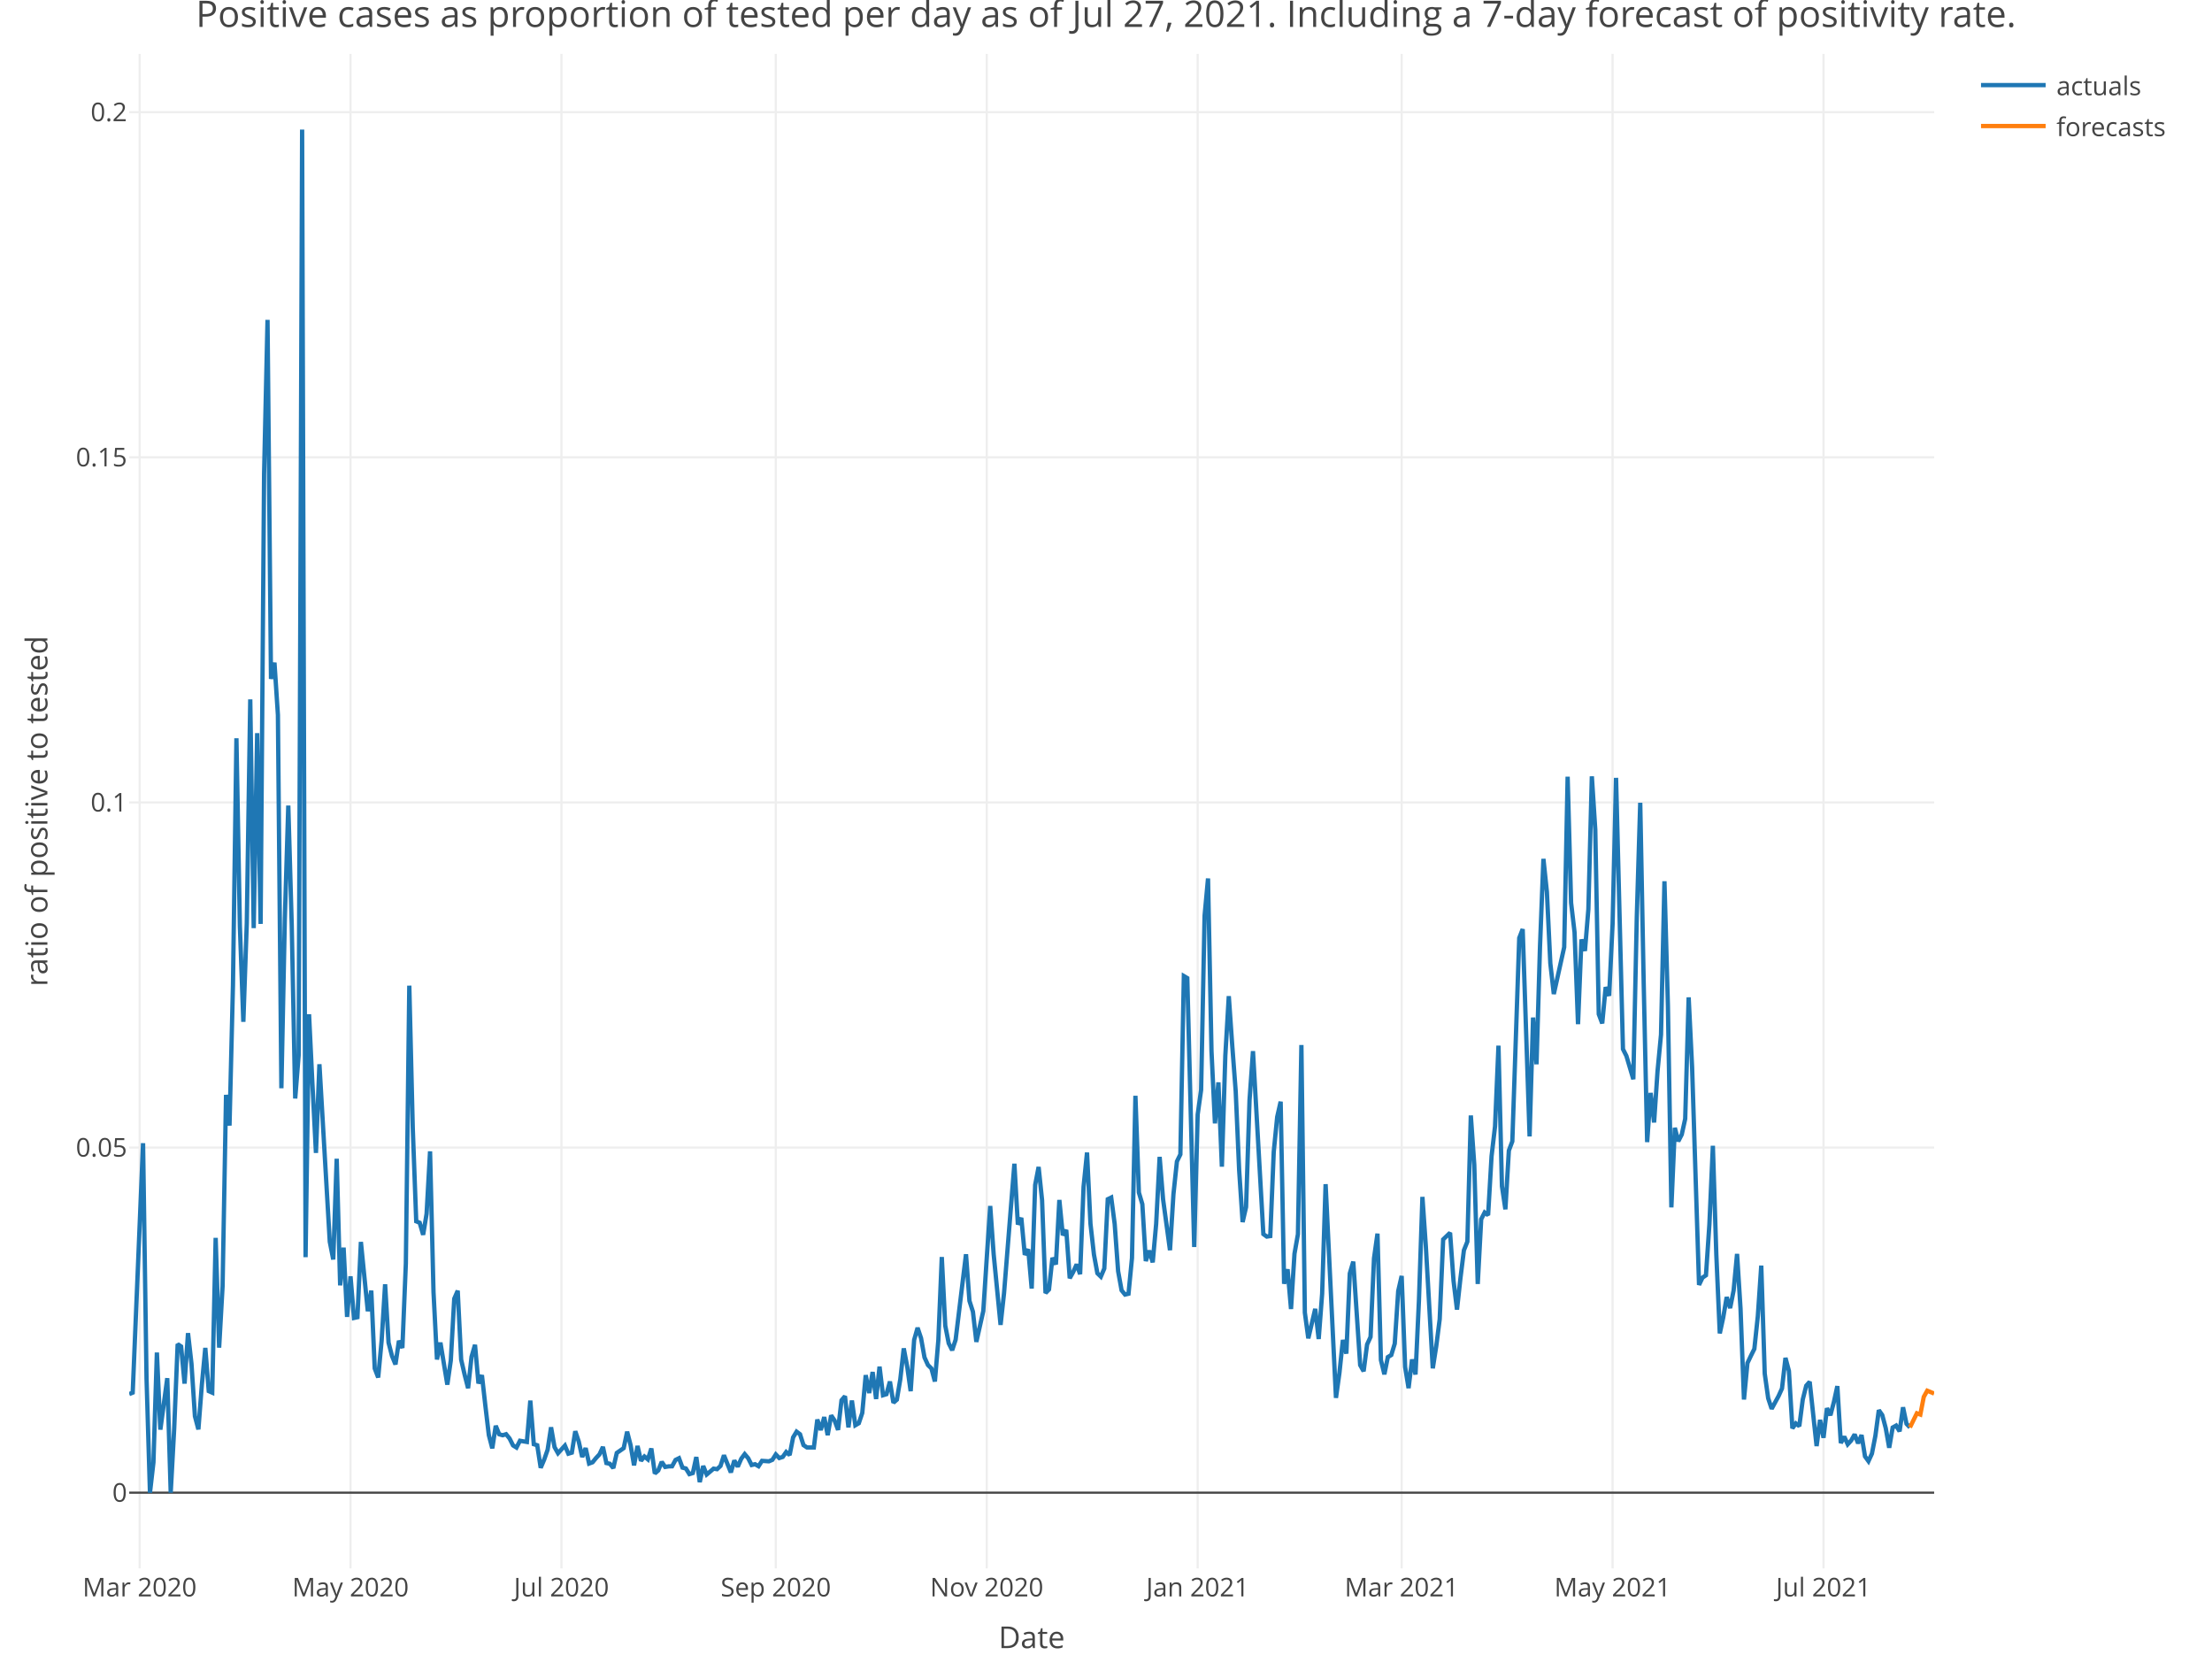
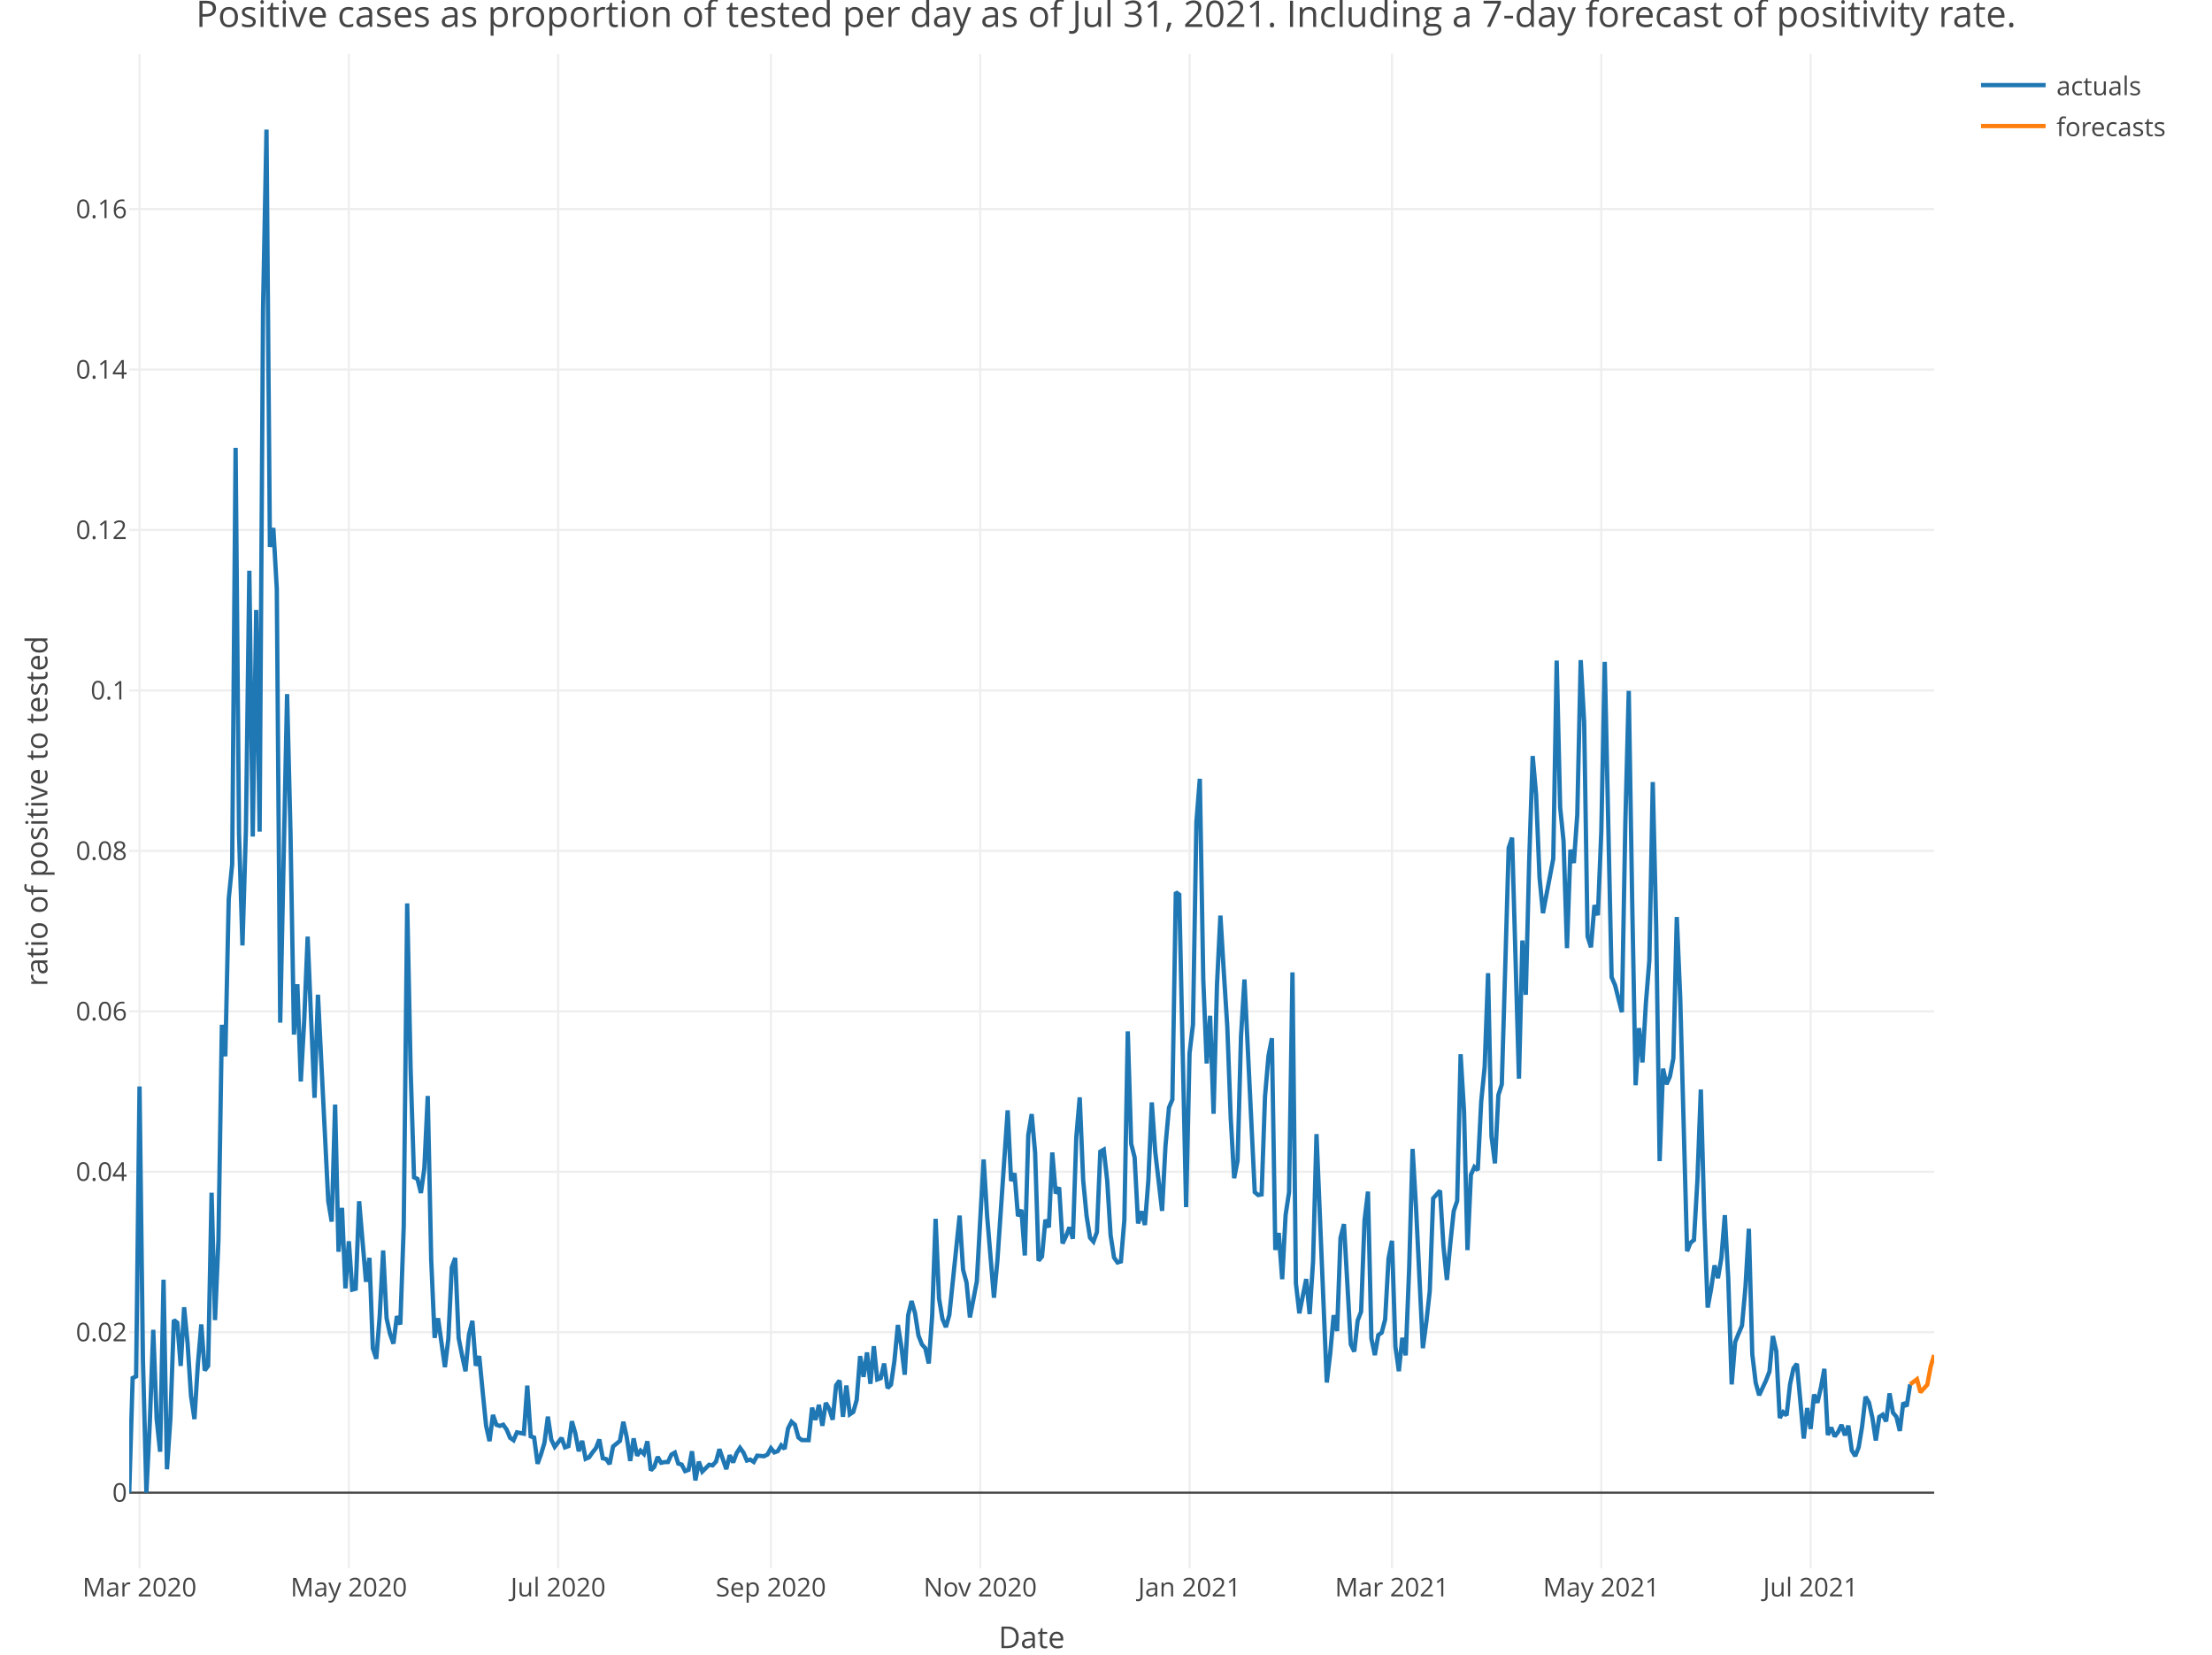
<svg xmlns="http://www.w3.org/2000/svg" class="main-svg" width="1027" height="768" style="" viewBox="0 0 1027 768">
  <rect x="0" y="0" width="1027" height="768" style="fill: rgb(255, 255, 255); fill-opacity: 1;" />
-   <defs id="defs-e624af">
+   <defs id="defs-3a2f06">
    <g class="clips">
-       <clipPath id="clipe624afxyplot" class="plotclip">
+       <clipPath id="clip3a2f06xyplot" class="plotclip">
        <rect width="838" height="703" />
      </clipPath>
-       <clipPath class="axesclip" id="clipe624afx">
+       <clipPath class="axesclip" id="clip3a2f06x">
        <rect x="60" y="0" width="838" height="768" />
      </clipPath>
-       <clipPath class="axesclip" id="clipe624afy">
+       <clipPath class="axesclip" id="clip3a2f06y">
        <rect x="0" y="25" width="1027" height="703" />
      </clipPath>
-       <clipPath class="axesclip" id="clipe624afxy">
+       <clipPath class="axesclip" id="clip3a2f06xy">
        <rect x="60" y="25" width="838" height="703" />
      </clipPath>
    </g>
    <g class="gradients" />
  </defs>
  <g class="bglayer" />
  <g class="layer-below">
    <g class="imagelayer" />
    <g class="shapelayer" />
  </g>
  <g class="cartesianlayer">
    <g class="subplot xy">
      <g class="layer-subplot">
        <g class="shapelayer" />
        <g class="imagelayer" />
      </g>
      <g class="gridlayer">
        <g class="x">
-           <path class="xgrid crisp" transform="translate(64.82,0)" d="M0,25v703" style="stroke: rgb(238, 238, 238); stroke-opacity: 1; stroke-width: 1px;" />
-           <path class="xgrid crisp" transform="translate(162.74,0)" d="M0,25v703" style="stroke: rgb(238, 238, 238); stroke-opacity: 1; stroke-width: 1px;" />
-           <path class="xgrid crisp" transform="translate(260.67,0)" d="M0,25v703" style="stroke: rgb(238, 238, 238); stroke-opacity: 1; stroke-width: 1px;" />
-           <path class="xgrid crisp" transform="translate(360.2,0)" d="M0,25v703" style="stroke: rgb(238, 238, 238); stroke-opacity: 1; stroke-width: 1px;" />
-           <path class="xgrid crisp" transform="translate(458.13,0)" d="M0,25v703" style="stroke: rgb(238, 238, 238); stroke-opacity: 1; stroke-width: 1px;" />
-           <path class="xgrid crisp" transform="translate(556.06,0)" d="M0,25v703" style="stroke: rgb(238, 238, 238); stroke-opacity: 1; stroke-width: 1px;" />
-           <path class="xgrid crisp" transform="translate(650.77,0)" d="M0,25v703" style="stroke: rgb(238, 238, 238); stroke-opacity: 1; stroke-width: 1px;" />
-           <path class="xgrid crisp" transform="translate(748.7,0)" d="M0,25v703" style="stroke: rgb(238, 238, 238); stroke-opacity: 1; stroke-width: 1px;" />
-           <path class="xgrid crisp" transform="translate(846.63,0)" d="M0,25v703" style="stroke: rgb(238, 238, 238); stroke-opacity: 1; stroke-width: 1px;" />
+           <path class="xgrid crisp" transform="translate(64.78,0)" d="M0,25v703" style="stroke: rgb(238, 238, 238); stroke-opacity: 1; stroke-width: 1px;" />
+           <path class="xgrid crisp" transform="translate(161.96,0)" d="M0,25v703" style="stroke: rgb(238, 238, 238); stroke-opacity: 1; stroke-width: 1px;" />
+           <path class="xgrid crisp" transform="translate(259.14,0)" d="M0,25v703" style="stroke: rgb(238, 238, 238); stroke-opacity: 1; stroke-width: 1px;" />
+           <path class="xgrid crisp" transform="translate(357.92,0)" d="M0,25v703" style="stroke: rgb(238, 238, 238); stroke-opacity: 1; stroke-width: 1px;" />
+           <path class="xgrid crisp" transform="translate(455.1,0)" d="M0,25v703" style="stroke: rgb(238, 238, 238); stroke-opacity: 1; stroke-width: 1px;" />
+           <path class="xgrid crisp" transform="translate(552.29,0)" d="M0,25v703" style="stroke: rgb(238, 238, 238); stroke-opacity: 1; stroke-width: 1px;" />
+           <path class="xgrid crisp" transform="translate(646.28,0)" d="M0,25v703" style="stroke: rgb(238, 238, 238); stroke-opacity: 1; stroke-width: 1px;" />
+           <path class="xgrid crisp" transform="translate(743.46,0)" d="M0,25v703" style="stroke: rgb(238, 238, 238); stroke-opacity: 1; stroke-width: 1px;" />
+           <path class="xgrid crisp" transform="translate(840.65,0)" d="M0,25v703" style="stroke: rgb(238, 238, 238); stroke-opacity: 1; stroke-width: 1px;" />
        </g>
        <g class="y">
-           <path class="ygrid crisp" transform="translate(0,532.65)" d="M60,0h838" style="stroke: rgb(238, 238, 238); stroke-opacity: 1; stroke-width: 1px;" />
-           <path class="ygrid crisp" transform="translate(0,372.46)" d="M60,0h838" style="stroke: rgb(238, 238, 238); stroke-opacity: 1; stroke-width: 1px;" />
-           <path class="ygrid crisp" transform="translate(0,212.26)" d="M60,0h838" style="stroke: rgb(238, 238, 238); stroke-opacity: 1; stroke-width: 1px;" />
-           <path class="ygrid crisp" transform="translate(0,52.06)" d="M60,0h838" style="stroke: rgb(238, 238, 238); stroke-opacity: 1; stroke-width: 1px;" />
+           <path class="ygrid crisp" transform="translate(0,618.38)" d="M60,0h838" style="stroke: rgb(238, 238, 238); stroke-opacity: 1; stroke-width: 1px;" />
+           <path class="ygrid crisp" transform="translate(0,543.9)" d="M60,0h838" style="stroke: rgb(238, 238, 238); stroke-opacity: 1; stroke-width: 1px;" />
+           <path class="ygrid crisp" transform="translate(0,469.43)" d="M60,0h838" style="stroke: rgb(238, 238, 238); stroke-opacity: 1; stroke-width: 1px;" />
+           <path class="ygrid crisp" transform="translate(0,394.95)" d="M60,0h838" style="stroke: rgb(238, 238, 238); stroke-opacity: 1; stroke-width: 1px;" />
+           <path class="ygrid crisp" transform="translate(0,320.48)" d="M60,0h838" style="stroke: rgb(238, 238, 238); stroke-opacity: 1; stroke-width: 1px;" />
+           <path class="ygrid crisp" transform="translate(0,246)" d="M60,0h838" style="stroke: rgb(238, 238, 238); stroke-opacity: 1; stroke-width: 1px;" />
+           <path class="ygrid crisp" transform="translate(0,171.53)" d="M60,0h838" style="stroke: rgb(238, 238, 238); stroke-opacity: 1; stroke-width: 1px;" />
+           <path class="ygrid crisp" transform="translate(0,97.05)" d="M60,0h838" style="stroke: rgb(238, 238, 238); stroke-opacity: 1; stroke-width: 1px;" />
        </g>
      </g>
      <g class="zerolinelayer">
        <path class="yzl zl crisp" transform="translate(0,692.85)" d="M60,0h838" style="stroke: rgb(68, 68, 68); stroke-opacity: 1; stroke-width: 1px;" />
      </g>
      <path class="xlines-below" />
      <path class="ylines-below" />
      <g class="overlines-below" />
      <g class="xaxislayer-below" />
      <g class="yaxislayer-below" />
      <g class="overaxes-below" />
-       <g class="plot" transform="translate(60, 25)" clip-path="url('#clipe624afxyplot')">
+       <g class="plot" transform="translate(60, 25)" clip-path="url('#clip3a2f06xyplot')">
        <g class="scatterlayer mlayer">
-           <g class="trace scatter trace27945d" style="stroke-miterlimit: 2; opacity: 1;">
+           <g class="trace scatter traceb4bf58" style="stroke-miterlimit: 2; opacity: 1;">
            <g class="fills" />
            <g class="errorbars" />
            <g class="lines">
-               <path class="js-line" d="M0,622.08L1.61,621.42L6.42,505.63L8.03,614.89L9.63,667.85L11.24,653.8L12.84,602.8L14.45,638.59L17.66,614.7L19.26,667.85L20.87,638.18L22.48,598.9L24.08,599.97L25.69,617.23L27.29,593.79L28.9,608L30.5,632.36L32.11,638.47L33.71,617.81L35.32,600.66L36.92,620.7L38.53,621.42L40.13,549.58L41.74,600.54L43.34,572.07L44.95,483.2L46.56,497.46L48.16,432.27L49.77,317.67L51.37,404.9L52.98,449.29L54.58,403.44L56.19,299.64L57.79,405.8L59.4,315.31L61,403.85L62.61,194.99L64.21,123.47L65.82,290.13L67.43,282.57L69.03,306.88L70.64,480.13L72.24,401.54L73.85,348.91L75.45,404.5L77.06,484.89L78.66,464.79L80.27,35.15L81.87,558.54L83.48,445.78L85.08,478.64L86.69,510.14L88.3,468.98L93.11,551.37L94.72,559.61L96.32,512.85L97.93,571.63L99.53,554.1L101.14,586.26L102.74,567.44L104.35,586.75L105.95,586.4L107.56,551.47L110.77,583.63L112.38,574.06L113.98,610.19L115.59,614.38L117.19,597.21L118.8,571.12L120.4,598.21L122.01,604.43L123.61,608.32L125.22,597.34L126.82,600.68L128.43,561.46L130.03,432.5L131.64,498.58L133.25,541.9L134.85,542.55L136.46,548.15L138.06,538.38L139.67,509.42L141.27,574.73L142.88,606.03L144.48,598.19L147.69,617.71L149.3,606.46L150.9,577.83L152.51,574.11L154.11,606.1L155.72,613.07L157.33,619.36L158.93,604.76L160.54,599.22L162.14,617.15L163.75,613.3L165.35,627.52L166.96,641.13L168.56,647.27L170.17,636.81L171.77,640.74L173.38,641.19L174.98,640.71L176.59,642.7L178.2,645.92L179.8,646.9L181.41,643.75L184.62,644.3L186.22,625.1L187.83,645.35L189.43,645.84L191.04,656.3L192.64,652.54L194.25,647.93L195.85,637.5L197.46,646.68L199.07,649.53L202.28,646L203.88,649.76L205.49,649.27L207.09,639.33L208.7,644.1L210.3,651.29L211.91,647.16L213.51,654.33L215.12,653.74L216.72,651.78L218.33,650.06L219.93,646.61L221.54,654.1L223.15,654.43L224.75,656.44L226.36,649.41L229.57,647.17L231.17,639.54L232.78,645.81L234.38,655.16L235.99,646.16L237.59,653.06L239.2,651.06L240.8,652.39L242.41,647.33L244.02,658.93L245.62,657.55L247.23,653.55L248.83,655.91L250.44,655.64L252.04,655.6L253.65,652.64L255.25,651.86L256.86,656.22L258.46,656.63L260.07,659.23L261.67,658.74L263.28,651.31L264.89,662.95L266.49,655.46L268.1,659.41L269.7,658.07L271.31,656.69L272.91,656.95L274.52,655.44L276.12,650.49L279.33,658.45L280.94,652.9L282.54,655.77L284.15,652.09L285.75,649.95L287.36,651.84L288.97,655.01L290.57,654.64L292.18,655.57L293.78,653.08L296.99,653.3L298.6,652.61L300.2,650.1L301.81,651.77L303.41,651.26L305.02,648.97L306.62,650.37L308.23,642.19L309.84,639.53L311.44,640.73L313.05,645.77L314.65,646.85L317.86,646.86L319.47,633.9L321.07,638.78L322.68,632.76L324.28,641.13L325.89,631.99L327.49,634.36L329.1,638.71L330.7,624.97L332.31,623.07L333.92,637.56L335.52,625.07L337.13,636.55L338.73,635.62L340.34,630.84L341.94,613.3L343.55,621.6L345.15,611.84L346.76,624.37L348.36,609.35L349.97,622.62L351.57,622.13L353.18,616.26L354.79,626.08L356.39,624.69L358,615.19L359.6,600.87L361.21,609.34L362.81,620.74L364.42,596.96L366.02,591.32L367.63,596.12L369.23,605.07L370.84,608.61L372.44,610.18L374.05,616.24L375.66,597.06L377.26,558.47L378.87,590.32L380.47,598.51L382.08,601.72L383.68,596.88L388.5,557.19L390.1,578.81L391.71,583.84L393.31,597.85L396.52,583.55L398.13,559.02L399.74,534.77L401.34,557.15L404.55,589.98L406.16,575.25L410.97,515.16L412.58,543.38L414.18,540.29L415.79,557.44L417.39,554.88L419,573.11L420.61,525L422.21,516.66L423.82,532.08L425.42,575.19L427.03,573.54L428.63,558.83L430.24,561.9L431.84,531.98L433.45,548.35L435.05,545.91L436.66,568.32L438.26,565.44L439.87,561.88L441.48,566.43L443.08,525.89L444.69,509.97L446.29,543.03L447.9,557.32L449.5,566.01L451.11,567.58L452.71,563.81L454.32,531.65L455.92,530.86L457.53,543.11L459.13,565.06L460.74,573.94L462.34,575.9L463.95,575.51L465.56,558.98L467.16,483.63L468.77,528.53L470.37,533.92L471.98,560.34L473.58,555.49L475.19,560.95L476.79,543.05L478.4,511.99L480,531.69L483.21,555.31L484.82,529.24L486.43,514.11L488.03,510.83L489.64,428.06L491.24,429L494.45,553.82L496.06,492.37L497.66,480.92L499.27,400.04L500.87,382.75L502.48,462.85L504.08,496.43L505.69,477.4L507.3,516.53L508.9,464.99L510.51,437.37L512.11,460.25L513.72,481.58L515.32,518.12L516.93,542.24L518.53,535.31L520.14,485.67L521.74,462.9L526.56,547.82L528.16,548.98L529.77,548.74L531.38,509.64L532.98,493.44L534.59,486.36L536.19,570.9L537.8,564.15L539.4,582.6L541.01,556.94L542.61,547.88L544.22,460.05L545.82,584.25L547.43,596.21L550.64,582.53L552.25,596.52L553.85,575.5L555.46,524.65L560.27,623.85L561.88,612.26L563.48,596.97L565.09,603.31L566.69,566.1L568.3,560.6L571.51,608.64L573.11,611.49L574.72,599.06L576.33,595.56L577.93,559.07L579.54,547.61L581.14,606.29L582.75,612.9L584.35,604.92L585.96,603.95L587.56,598.67L589.17,574.24L590.77,567.25L592.38,609.51L593.98,619.33L595.59,606L597.2,613L598.8,578.51L600.41,530.56L602.01,553.71L605.22,610.13L606.83,599.86L608.43,587.36L610.04,550.3L613.25,547.22L614.85,569.5L616.46,582.88L618.07,568.25L619.67,555.34L621.28,551.3L622.88,492.76L624.49,515.7L626.09,570.98L627.7,540.92L629.3,537.8L630.91,539.02L632.51,511.69L634.12,497.87L635.72,460.36L637.33,525.56L638.93,536.33L640.54,509.07L642.15,504.77L643.75,457.78L645.36,410.4L646.96,406.27L650.17,502.5L651.78,447.31L653.38,469.01L654.99,414.62L656.59,373.65L658.2,389L659.8,422.22L661.41,436.4L666.23,414.64L667.83,335.52L669.44,394.07L671.04,407.72L672.65,450.38L674.25,411.05L675.86,416.38L677.46,397.02L679.07,335.35L680.67,360.18L682.28,445.72L683.89,450.03L685.49,433.2L687.1,437.22L688.7,403.9L690.31,336.05L693.52,461.96L695.12,465.14L698.33,475.95L699.94,400.49L701.54,347.63L703.15,431.56L704.75,505.13L706.36,482.29L707.97,496.01L709.57,472.22L711.18,455.27L712.78,384.05L714.39,441.9L715.99,535.43L717.6,498.5L719.2,504.74L720.81,501.61L722.41,494.35L724.02,437.94L725.62,470.37L728.84,571.4L730.44,568.05L732.05,566.94L733.65,543.26L735.26,506.83L736.86,557.32L738.47,593.92L740.07,586.53L741.68,577.07L743.28,582.16L744.89,574L746.49,557.02L748.1,582.37L749.7,624.61L751.31,607.7L752.92,604.32L754.52,601.11L756.13,585.94L757.73,562.45L759.34,612.59L760.94,624.03L762.55,628.92L765.76,623.01L767.36,619.48L768.97,605.29L770.57,611.35L772.18,637.99L773.79,635.72L775.39,636.97L777,624.59L778.6,618.21L780.21,616.38L783.42,646.22L785.02,634.06L786.63,642.38L788.23,628.64L789.84,631.91L791.44,625.79L793.05,618.39L794.66,644.81L796.26,641.83L797.87,645.39L799.47,643.65L801.08,640.79L802.68,644.93L804.29,641.1L805.89,651L807.5,653.23L809.1,649.74L810.71,641.49L812.31,629.55L813.92,631.84L815.52,637.9L817.13,647.01L818.74,637.61L820.34,636.71L821.95,639.38L823.55,628.21L825.16,635.89L826.76,637.56" style="vector-effect: non-scaling-stroke; fill: none; stroke: rgb(31, 119, 180); stroke-opacity: 1; stroke-width: 2px; opacity: 1;" />
+               <path class="js-line" d="M0,667.85L1.59,614.65L3.19,613.88L4.78,479.31L6.37,606.3L7.97,667.85L9.56,635.19L11.15,592.24L12.75,633.84L14.34,648.85L15.93,568.99L17.52,656.99L19.12,633.37L20.71,587.72L22.3,588.96L23.9,609.02L25.49,581.78L27.08,598.29L28.68,622.85L30.27,633.7L31.86,608.34L33.46,589.76L35.05,611.12L36.64,608.98L38.24,528.61L39.83,587.74L41.42,550.68L43.02,450.69L44.61,465.31L46.2,392.22L47.79,376.2L49.39,182.87L50.98,362.24L52.57,413.84L54.17,360.54L55.76,239.9L57.35,363.29L58.95,258.12L60.54,361.01L62.13,118.28L63.73,35.15L65.32,228.86L66.91,220.07L68.51,248.32L70.1,449.67L73.29,297.17L74.88,361.77L76.47,455.21L78.06,431.85L79.66,476.98L81.25,448.51L82.84,409.75L84.44,447.94L86.03,484.56L87.62,436.71L92.4,532.47L94,542.04L95.59,487.7L97.18,556.02L98.78,535.64L100.37,573.02L101.96,551.15L103.56,573.59L105.15,573.19L106.74,532.59L109.93,569.97L111.52,558.85L113.11,600.84L114.71,605.71L116.3,585.75L117.89,555.43L119.49,586.92L121.08,594.14L122.67,598.67L124.27,585.91L125.86,589.78L127.45,544.2L129.05,394.32L130.64,471.12L132.23,521.47L133.83,522.22L135.42,528.73L137.01,517.37L138.6,483.71L140.2,559.63L141.79,596L143.38,586.89L146.57,609.58L148.16,596.5L149.76,563.23L151.35,558.9L152.94,596.08L154.54,604.18L156.13,611.49L157.72,594.52L159.32,588.09L160.91,608.93L162.5,604.45L164.1,620.98L165.69,636.79L167.28,643.93L168.87,631.77L170.47,636.34L172.06,636.86L173.65,636.31L175.25,638.62L176.84,642.37L178.43,643.5L180.03,639.84L183.21,640.47L184.81,618.17L186.4,641.7L187.99,642.27L189.59,654.42L191.18,650.06L192.77,644.7L194.37,632.57L195.96,643.24L197.55,646.56L200.74,642.45L202.33,646.82L203.92,646.25L205.52,634.71L207.11,640.25L208.7,648.61L210.3,643.8L211.89,652.13L213.48,651.45L215.08,649.18L216.67,647.18L218.26,643.16L219.86,651.87L221.45,652.25L223.04,654.59L224.63,646.42L227.82,643.81L229.41,634.95L231.01,642.24L232.6,653.1L234.19,642.65L235.79,650.67L237.38,648.34L238.97,649.88L240.57,644L242.16,657.49L243.75,655.88L245.35,651.24L246.94,653.98L248.53,653.66L250.13,653.62L251.72,650.17L253.31,649.26L254.9,654.34L256.5,654.81L258.09,657.83L259.68,657.26L261.28,648.63L262.87,662.16L264.46,653.45L266.06,658.05L267.65,656.48L269.24,654.88L270.84,655.18L272.43,653.43L274.02,647.67L277.21,656.93L278.8,650.47L280.4,653.82L281.99,649.54L283.58,647.04L285.17,649.24L286.77,652.93L288.36,652.5L289.95,653.57L291.55,650.68L294.73,650.94L296.33,650.14L297.92,647.22L299.51,649.16L301.11,648.57L302.7,645.9L304.29,647.53L305.89,638.03L307.48,634.93L309.07,636.33L310.67,642.19L312.26,643.45L315.44,643.46L317.04,628.39L318.63,634.06L320.22,627.07L321.82,636.8L323.41,626.17L325,628.93L326.6,633.98L328.19,618.01L329.78,615.81L331.38,632.65L332.97,618.13L334.56,631.47L336.16,630.39L337.75,624.84L339.34,604.45L340.94,614.09L342.53,602.76L344.12,617.32L345.71,599.86L347.31,615.28L348.9,614.71L350.49,607.89L352.09,619.3L353.68,617.69L355.27,606.64L356.87,590L358.46,599.84L360.05,613.1L361.65,585.46L363.24,578.91L364.83,584.49L366.43,594.89L368.02,599L369.61,600.82L371.21,607.87L372.8,585.58L374.39,540.73L375.98,577.74L377.58,587.26L379.17,590.99L380.76,585.36L385.54,539.24L387.14,564.36L388.73,570.21L390.32,586.49L393.51,569.88L395.1,541.36L396.7,513.18L398.29,539.19L401.48,577.35L403.07,560.22L407.85,490.39L409.44,523.19L411.03,519.59L412.63,539.52L414.22,536.55L415.81,557.74L417.41,501.82L419,492.13L420.59,510.06L422.19,560.16L423.78,558.24L425.37,541.15L426.97,544.71L428.56,509.94L430.15,528.97L431.75,526.13L433.34,552.17L434.93,548.83L436.52,544.69L438.12,549.98L439.71,502.86L441.3,484.35L442.9,522.78L444.49,539.39L446.08,549.49L447.68,551.31L449.27,546.93L450.86,509.55L452.46,508.63L454.05,522.88L455.64,548.38L457.24,558.71L458.83,560.98L460.42,560.53L462.02,541.31L463.61,453.74L465.2,505.92L466.79,512.19L468.39,542.9L469.98,537.26L471.57,543.6L473.17,522.81L474.76,486.7L476.35,509.59L479.54,537.05L481.13,506.75L482.73,489.16L484.32,485.36L485.91,389.16L487.51,390.26L490.69,535.32L492.29,463.9L493.88,450.6L495.47,356.6L497.06,336.49L498.66,429.6L500.25,468.62L501.84,446.5L503.44,491.98L505.03,432.08L506.62,399.98L508.22,426.57L509.81,451.36L511.4,493.83L513,521.87L514.59,513.81L516.18,456.12L517.78,429.65L522.56,528.35L524.15,529.7L525.74,529.41L527.33,483.97L528.93,465.14L530.52,456.92L532.11,555.18L533.71,547.32L535.3,568.77L536.89,538.94L538.49,528.41L540.08,426.34L541.67,570.69L543.27,584.59L546.45,568.69L548.05,584.94L549.64,560.52L551.23,501.42L556.01,616.71L557.6,603.24L559.2,585.47L560.79,592.84L562.38,549.59L563.98,543.2L567.16,599.03L568.76,602.34L570.35,587.9L571.94,583.83L573.54,541.43L575.13,528.1L576.72,596.3L578.32,603.98L579.91,594.71L581.5,593.58L583.1,587.45L584.69,559.06L586.28,550.94L587.87,600.05L589.47,611.46L591.06,595.96L592.65,604.1L594.25,564.02L595.84,508.29L597.43,535.2L600.62,600.77L602.21,588.84L603.81,574.3L605.4,531.23L608.59,527.65L610.18,553.55L611.77,569.1L613.37,552.09L614.96,537.08L616.55,532.39L618.14,464.35L619.74,491.02L621.33,555.27L622.92,520.33L624.52,516.7L626.11,518.12L627.7,486.36L629.3,470.3L630.89,426.7L632.48,502.48L634.08,514.99L635.67,483.32L637.26,478.32L638.86,423.7L640.45,368.63L642.04,363.83L645.23,475.67L646.82,411.54L648.41,436.75L650.01,373.53L651.6,325.93L653.19,343.76L654.79,382.38L656.38,398.85L661.16,373.56L662.75,281.61L664.35,349.65L665.94,365.51L667.53,415.1L669.13,369.39L670.72,375.58L672.31,353.09L673.9,281.41L675.5,310.26L677.09,409.68L678.68,414.69L680.28,395.13L681.87,399.81L683.46,361.08L685.06,282.22L688.24,428.56L689.84,432.25L693.02,444.82L694.62,357.12L696.21,295.68L697.8,393.23L699.4,478.73L700.99,452.19L702.58,468.14L704.17,440.48L705.77,420.78L707.36,338.01L708.95,405.25L710.55,513.95L712.14,471.03L713.73,478.28L715.33,474.64L716.92,466.2L718.51,400.64L720.11,438.33L723.29,555.76L724.89,551.85L726.48,550.56L728.07,523.05L729.67,480.7L731.26,539.39L732.85,581.93L734.44,573.34L736.04,562.34L737.63,568.26L739.22,558.78L740.82,539.04L742.41,568.5L744,617.6L745.6,597.95L747.19,594.02L748.78,590.28L750.38,572.65L751.97,545.35L753.56,603.63L755.16,616.92L756.75,622.61L759.94,615.74L761.53,611.63L763.12,595.14L764.71,602.18L766.31,633.15L767.9,630.5L769.49,631.96L771.09,617.57L772.68,610.16L774.27,608.02L777.46,642.71L779.05,628.58L780.65,638.25L782.24,622.28L783.83,626.08L785.43,618.96L787.02,610.37L788.61,641.07L790.21,637.61L791.8,641.74L793.39,639.72L794.98,636.39L796.58,641.21L798.17,636.76L799.76,648.26L801.36,650.85L802.95,646.8L804.54,637.21L806.14,623.33L807.73,626L809.32,633.04L810.92,643.62L812.51,632.7L814.1,631.66L815.7,634.76L817.29,621.78L818.88,630.71L820.48,632.64L822.07,639.19L823.66,626.06L825.25,627.76L826.85,617.58" style="vector-effect: non-scaling-stroke; fill: none; stroke: rgb(31, 119, 180); stroke-opacity: 1; stroke-width: 2px; opacity: 1;" />
            </g>
            <g class="points" />
            <g class="text" />
          </g>
-           <g class="trace scatter traced86a02" style="stroke-miterlimit: 2; opacity: 1;">
+           <g class="trace scatter tracebf6263" style="stroke-miterlimit: 2; opacity: 1;">
            <g class="fills" />
            <g class="errorbars" />
            <g class="lines">
-               <path class="js-line" d="M826.76,637.56L829.97,631.01L831.58,631.59L833.18,623.39L834.79,620.52L838,621.84" style="vector-effect: non-scaling-stroke; fill: none; stroke: rgb(255, 127, 14); stroke-opacity: 1; stroke-width: 2px; opacity: 1;" />
+               <path class="js-line" d="M826.85,617.58L830.03,615.2L831.63,621.26L834.81,617.74L836.41,609.25L838,603.93" style="vector-effect: non-scaling-stroke; fill: none; stroke: rgb(255, 127, 14); stroke-opacity: 1; stroke-width: 2px; opacity: 1;" />
            </g>
            <g class="points" />
            <g class="text" />
          </g>
        </g>
      </g>
      <g class="overplot" />
      <path class="xlines-above crisp" style="fill: none;" d="M0,0" />
      <path class="ylines-above crisp" style="fill: none;" d="M0,0" />
      <g class="overlines-above" />
      <g class="xaxislayer-above">
        <g class="xtick">
-           <text text-anchor="middle" x="0" y="741" transform="translate(64.82,0)" style="font-family: 'Open Sans', verdana, arial, sans-serif; font-size: 12px; fill: rgb(68, 68, 68); fill-opacity: 1; white-space: pre;">Mar 2020</text>
-         </g>
-         <g class="xtick">
-           <text text-anchor="middle" x="0" y="741" transform="translate(162.74,0)" style="font-family: 'Open Sans', verdana, arial, sans-serif; font-size: 12px; fill: rgb(68, 68, 68); fill-opacity: 1; white-space: pre;">May 2020</text>
-         </g>
-         <g class="xtick">
-           <text text-anchor="middle" x="0" y="741" transform="translate(260.67,0)" style="font-family: 'Open Sans', verdana, arial, sans-serif; font-size: 12px; fill: rgb(68, 68, 68); fill-opacity: 1; white-space: pre;">Jul 2020</text>
-         </g>
-         <g class="xtick">
-           <text text-anchor="middle" x="0" y="741" transform="translate(360.2,0)" style="font-family: 'Open Sans', verdana, arial, sans-serif; font-size: 12px; fill: rgb(68, 68, 68); fill-opacity: 1; white-space: pre;">Sep 2020</text>
-         </g>
-         <g class="xtick">
-           <text text-anchor="middle" x="0" y="741" transform="translate(458.13,0)" style="font-family: 'Open Sans', verdana, arial, sans-serif; font-size: 12px; fill: rgb(68, 68, 68); fill-opacity: 1; white-space: pre;">Nov 2020</text>
-         </g>
-         <g class="xtick">
-           <text text-anchor="middle" x="0" y="741" transform="translate(556.06,0)" style="font-family: 'Open Sans', verdana, arial, sans-serif; font-size: 12px; fill: rgb(68, 68, 68); fill-opacity: 1; white-space: pre;">Jan 2021</text>
-         </g>
-         <g class="xtick">
-           <text text-anchor="middle" x="0" y="741" transform="translate(650.77,0)" style="font-family: 'Open Sans', verdana, arial, sans-serif; font-size: 12px; fill: rgb(68, 68, 68); fill-opacity: 1; white-space: pre;">Mar 2021</text>
-         </g>
-         <g class="xtick">
-           <text text-anchor="middle" x="0" y="741" transform="translate(748.7,0)" style="font-family: 'Open Sans', verdana, arial, sans-serif; font-size: 12px; fill: rgb(68, 68, 68); fill-opacity: 1; white-space: pre;">May 2021</text>
-         </g>
-         <g class="xtick">
-           <text text-anchor="middle" x="0" y="741" transform="translate(846.63,0)" style="font-family: 'Open Sans', verdana, arial, sans-serif; font-size: 12px; fill: rgb(68, 68, 68); fill-opacity: 1; white-space: pre;">Jul 2021</text>
+           <text text-anchor="middle" x="0" y="741" transform="translate(64.78,0)" style="font-family: 'Open Sans', verdana, arial, sans-serif; font-size: 12px; fill: rgb(68, 68, 68); fill-opacity: 1; white-space: pre;">Mar 2020</text>
+         </g>
+         <g class="xtick">
+           <text text-anchor="middle" x="0" y="741" transform="translate(161.96,0)" style="font-family: 'Open Sans', verdana, arial, sans-serif; font-size: 12px; fill: rgb(68, 68, 68); fill-opacity: 1; white-space: pre;">May 2020</text>
+         </g>
+         <g class="xtick">
+           <text text-anchor="middle" x="0" y="741" transform="translate(259.14,0)" style="font-family: 'Open Sans', verdana, arial, sans-serif; font-size: 12px; fill: rgb(68, 68, 68); fill-opacity: 1; white-space: pre;">Jul 2020</text>
+         </g>
+         <g class="xtick">
+           <text text-anchor="middle" x="0" y="741" transform="translate(357.92,0)" style="font-family: 'Open Sans', verdana, arial, sans-serif; font-size: 12px; fill: rgb(68, 68, 68); fill-opacity: 1; white-space: pre;">Sep 2020</text>
+         </g>
+         <g class="xtick">
+           <text text-anchor="middle" x="0" y="741" transform="translate(455.1,0)" style="font-family: 'Open Sans', verdana, arial, sans-serif; font-size: 12px; fill: rgb(68, 68, 68); fill-opacity: 1; white-space: pre;">Nov 2020</text>
+         </g>
+         <g class="xtick">
+           <text text-anchor="middle" x="0" y="741" transform="translate(552.29,0)" style="font-family: 'Open Sans', verdana, arial, sans-serif; font-size: 12px; fill: rgb(68, 68, 68); fill-opacity: 1; white-space: pre;">Jan 2021</text>
+         </g>
+         <g class="xtick">
+           <text text-anchor="middle" x="0" y="741" transform="translate(646.28,0)" style="font-family: 'Open Sans', verdana, arial, sans-serif; font-size: 12px; fill: rgb(68, 68, 68); fill-opacity: 1; white-space: pre;">Mar 2021</text>
+         </g>
+         <g class="xtick">
+           <text text-anchor="middle" x="0" y="741" transform="translate(743.46,0)" style="font-family: 'Open Sans', verdana, arial, sans-serif; font-size: 12px; fill: rgb(68, 68, 68); fill-opacity: 1; white-space: pre;">May 2021</text>
+         </g>
+         <g class="xtick">
+           <text text-anchor="middle" x="0" y="741" transform="translate(840.65,0)" style="font-family: 'Open Sans', verdana, arial, sans-serif; font-size: 12px; fill: rgb(68, 68, 68); fill-opacity: 1; white-space: pre;">Jul 2021</text>
        </g>
      </g>
      <g class="yaxislayer-above">
        <g class="ytick">
          <text text-anchor="end" x="59" y="4.2" transform="translate(0,692.85)" style="font-family: 'Open Sans', verdana, arial, sans-serif; font-size: 12px; fill: rgb(68, 68, 68); fill-opacity: 1; white-space: pre;">0</text>
        </g>
        <g class="ytick">
-           <text text-anchor="end" x="59" y="4.2" transform="translate(0,532.65)" style="font-family: 'Open Sans', verdana, arial, sans-serif; font-size: 12px; fill: rgb(68, 68, 68); fill-opacity: 1; white-space: pre;">0.05</text>
-         </g>
-         <g class="ytick">
-           <text text-anchor="end" x="59" y="4.2" transform="translate(0,372.46)" style="font-family: 'Open Sans', verdana, arial, sans-serif; font-size: 12px; fill: rgb(68, 68, 68); fill-opacity: 1; white-space: pre;">0.1</text>
-         </g>
-         <g class="ytick">
-           <text text-anchor="end" x="59" y="4.2" transform="translate(0,212.26)" style="font-family: 'Open Sans', verdana, arial, sans-serif; font-size: 12px; fill: rgb(68, 68, 68); fill-opacity: 1; white-space: pre;">0.15</text>
-         </g>
-         <g class="ytick">
-           <text text-anchor="end" x="59" y="4.2" transform="translate(0,52.06)" style="font-family: 'Open Sans', verdana, arial, sans-serif; font-size: 12px; fill: rgb(68, 68, 68); fill-opacity: 1; white-space: pre;">0.2</text>
+           <text text-anchor="end" x="59" y="4.2" transform="translate(0,618.38)" style="font-family: 'Open Sans', verdana, arial, sans-serif; font-size: 12px; fill: rgb(68, 68, 68); fill-opacity: 1; white-space: pre;">0.02</text>
+         </g>
+         <g class="ytick">
+           <text text-anchor="end" x="59" y="4.2" transform="translate(0,543.9)" style="font-family: 'Open Sans', verdana, arial, sans-serif; font-size: 12px; fill: rgb(68, 68, 68); fill-opacity: 1; white-space: pre;">0.04</text>
+         </g>
+         <g class="ytick">
+           <text text-anchor="end" x="59" y="4.2" transform="translate(0,469.43)" style="font-family: 'Open Sans', verdana, arial, sans-serif; font-size: 12px; fill: rgb(68, 68, 68); fill-opacity: 1; white-space: pre;">0.06</text>
+         </g>
+         <g class="ytick">
+           <text text-anchor="end" x="59" y="4.2" transform="translate(0,394.95)" style="font-family: 'Open Sans', verdana, arial, sans-serif; font-size: 12px; fill: rgb(68, 68, 68); fill-opacity: 1; white-space: pre;">0.08</text>
+         </g>
+         <g class="ytick">
+           <text text-anchor="end" x="59" y="4.2" transform="translate(0,320.48)" style="font-family: 'Open Sans', verdana, arial, sans-serif; font-size: 12px; fill: rgb(68, 68, 68); fill-opacity: 1; white-space: pre;">0.1</text>
+         </g>
+         <g class="ytick">
+           <text text-anchor="end" x="59" y="4.2" transform="translate(0,246)" style="font-family: 'Open Sans', verdana, arial, sans-serif; font-size: 12px; fill: rgb(68, 68, 68); fill-opacity: 1; white-space: pre;">0.12</text>
+         </g>
+         <g class="ytick">
+           <text text-anchor="end" x="59" y="4.2" transform="translate(0,171.53)" style="font-family: 'Open Sans', verdana, arial, sans-serif; font-size: 12px; fill: rgb(68, 68, 68); fill-opacity: 1; white-space: pre;">0.14</text>
+         </g>
+         <g class="ytick">
+           <text text-anchor="end" x="59" y="4.2" transform="translate(0,97.05)" style="font-family: 'Open Sans', verdana, arial, sans-serif; font-size: 12px; fill: rgb(68, 68, 68); fill-opacity: 1; white-space: pre;">0.16</text>
        </g>
      </g>
      <g class="overaxes-above" />
    </g>
  </g>
  <g class="polarlayer" />
  <g class="ternarylayer" />
  <g class="geolayer" />
  <g class="funnelarealayer" />
  <g class="pielayer" />
  <g class="treemaplayer" />
  <g class="sunburstlayer" />
  <g class="glimages" />
-   <defs id="topdefs-e624af">
+   <defs id="topdefs-3a2f06">
    <g class="clips" />
-     <clipPath id="legende624af">
+     <clipPath id="legend3a2f06">
      <rect width="102" height="48" x="0" y="0" />
    </clipPath>
  </defs>
  <g class="layer-above">
    <g class="imagelayer" />
    <g class="shapelayer" />
  </g>
  <g class="infolayer">
    <g class="legend" pointer-events="all" transform="translate(914.76, 25)">
      <rect class="bg" shape-rendering="crispEdges" style="stroke: rgb(68, 68, 68); stroke-opacity: 1; fill: rgb(255, 255, 255); fill-opacity: 1; stroke-width: 0px;" width="102" height="48" x="0" y="0" />
-       <g class="scrollbox" transform="translate(0, 0)" clip-path="url('#legende624af')">
+       <g class="scrollbox" transform="translate(0, 0)" clip-path="url('#legend3a2f06')">
        <g class="groups">
          <g class="traces" style="opacity: 1;" transform="translate(0, 14.5)">
            <text class="legendtext" text-anchor="start" x="40" y="4.68" style="font-family: 'Open Sans', verdana, arial, sans-serif; font-size: 12px; fill: rgb(68, 68, 68); fill-opacity: 1; white-space: pre;">actuals</text>
            <g class="layers" style="opacity: 1;">
              <g class="legendfill" />
              <g class="legendlines">
                <path class="js-line" d="M5,0h30" style="fill: none; stroke: rgb(31, 119, 180); stroke-opacity: 1; stroke-width: 2px;" />
              </g>
              <g class="legendsymbols">
                <g class="legendpoints" />
              </g>
            </g>
            <rect class="legendtoggle" x="0" y="-9.5" width="96.219" height="19" style="fill: rgb(0, 0, 0); fill-opacity: 0;" />
          </g>
          <g class="traces" style="opacity: 1;" transform="translate(0, 33.5)">
            <text class="legendtext" text-anchor="start" x="40" y="4.68" style="font-family: 'Open Sans', verdana, arial, sans-serif; font-size: 12px; fill: rgb(68, 68, 68); fill-opacity: 1; white-space: pre;">forecasts</text>
            <g class="layers" style="opacity: 1;">
              <g class="legendfill" />
              <g class="legendlines">
                <path class="js-line" d="M5,0h30" style="fill: none; stroke: rgb(255, 127, 14); stroke-opacity: 1; stroke-width: 2px;" />
              </g>
              <g class="legendsymbols">
                <g class="legendpoints" />
              </g>
            </g>
            <rect class="legendtoggle" x="0" y="-9.5" width="96.219" height="19" style="fill: rgb(0, 0, 0); fill-opacity: 0;" />
          </g>
        </g>
      </g>
      <rect class="scrollbar" rx="20" ry="3" width="0" height="0" style="fill: rgb(128, 139, 164); fill-opacity: 1;" x="0" y="0" />
    </g>
    <g class="g-gtitle">
-       <text class="gtitle" x="513.5" y="12.5" text-anchor="middle" dy="0em" style="font-family: 'Open Sans', verdana, arial, sans-serif; font-size: 17px; fill: rgb(68, 68, 68); opacity: 1; font-weight: normal; white-space: pre;">Positive cases as proportion of tested per day as of Jul 27, 2021. Including a 7-day forecast of positivity rate.</text>
+       <text class="gtitle" x="513.5" y="12.5" text-anchor="middle" dy="0em" style="font-family: 'Open Sans', verdana, arial, sans-serif; font-size: 17px; fill: rgb(68, 68, 68); opacity: 1; font-weight: normal; white-space: pre;">Positive cases as proportion of tested per day as of Jul 31, 2021. Including a 7-day forecast of positivity rate.</text>
    </g>
    <g class="g-xtitle" transform="translate(0,-15)">
      <text class="xtitle" x="479" y="780" text-anchor="middle" style="font-family: 'Open Sans', verdana, arial, sans-serif; font-size: 14px; fill: rgb(68, 68, 68); opacity: 1; font-weight: normal; white-space: pre;">Date</text>
    </g>
    <g class="g-ytitle">
      <text class="ytitle" transform="rotate(-90,22,376.5)" x="22" y="376.5" text-anchor="middle" style="font-family: 'Open Sans', verdana, arial, sans-serif; font-size: 14px; fill: rgb(68, 68, 68); opacity: 1; font-weight: normal; white-space: pre;">ratio of positive to tested</text>
    </g>
  </g>
</svg>
